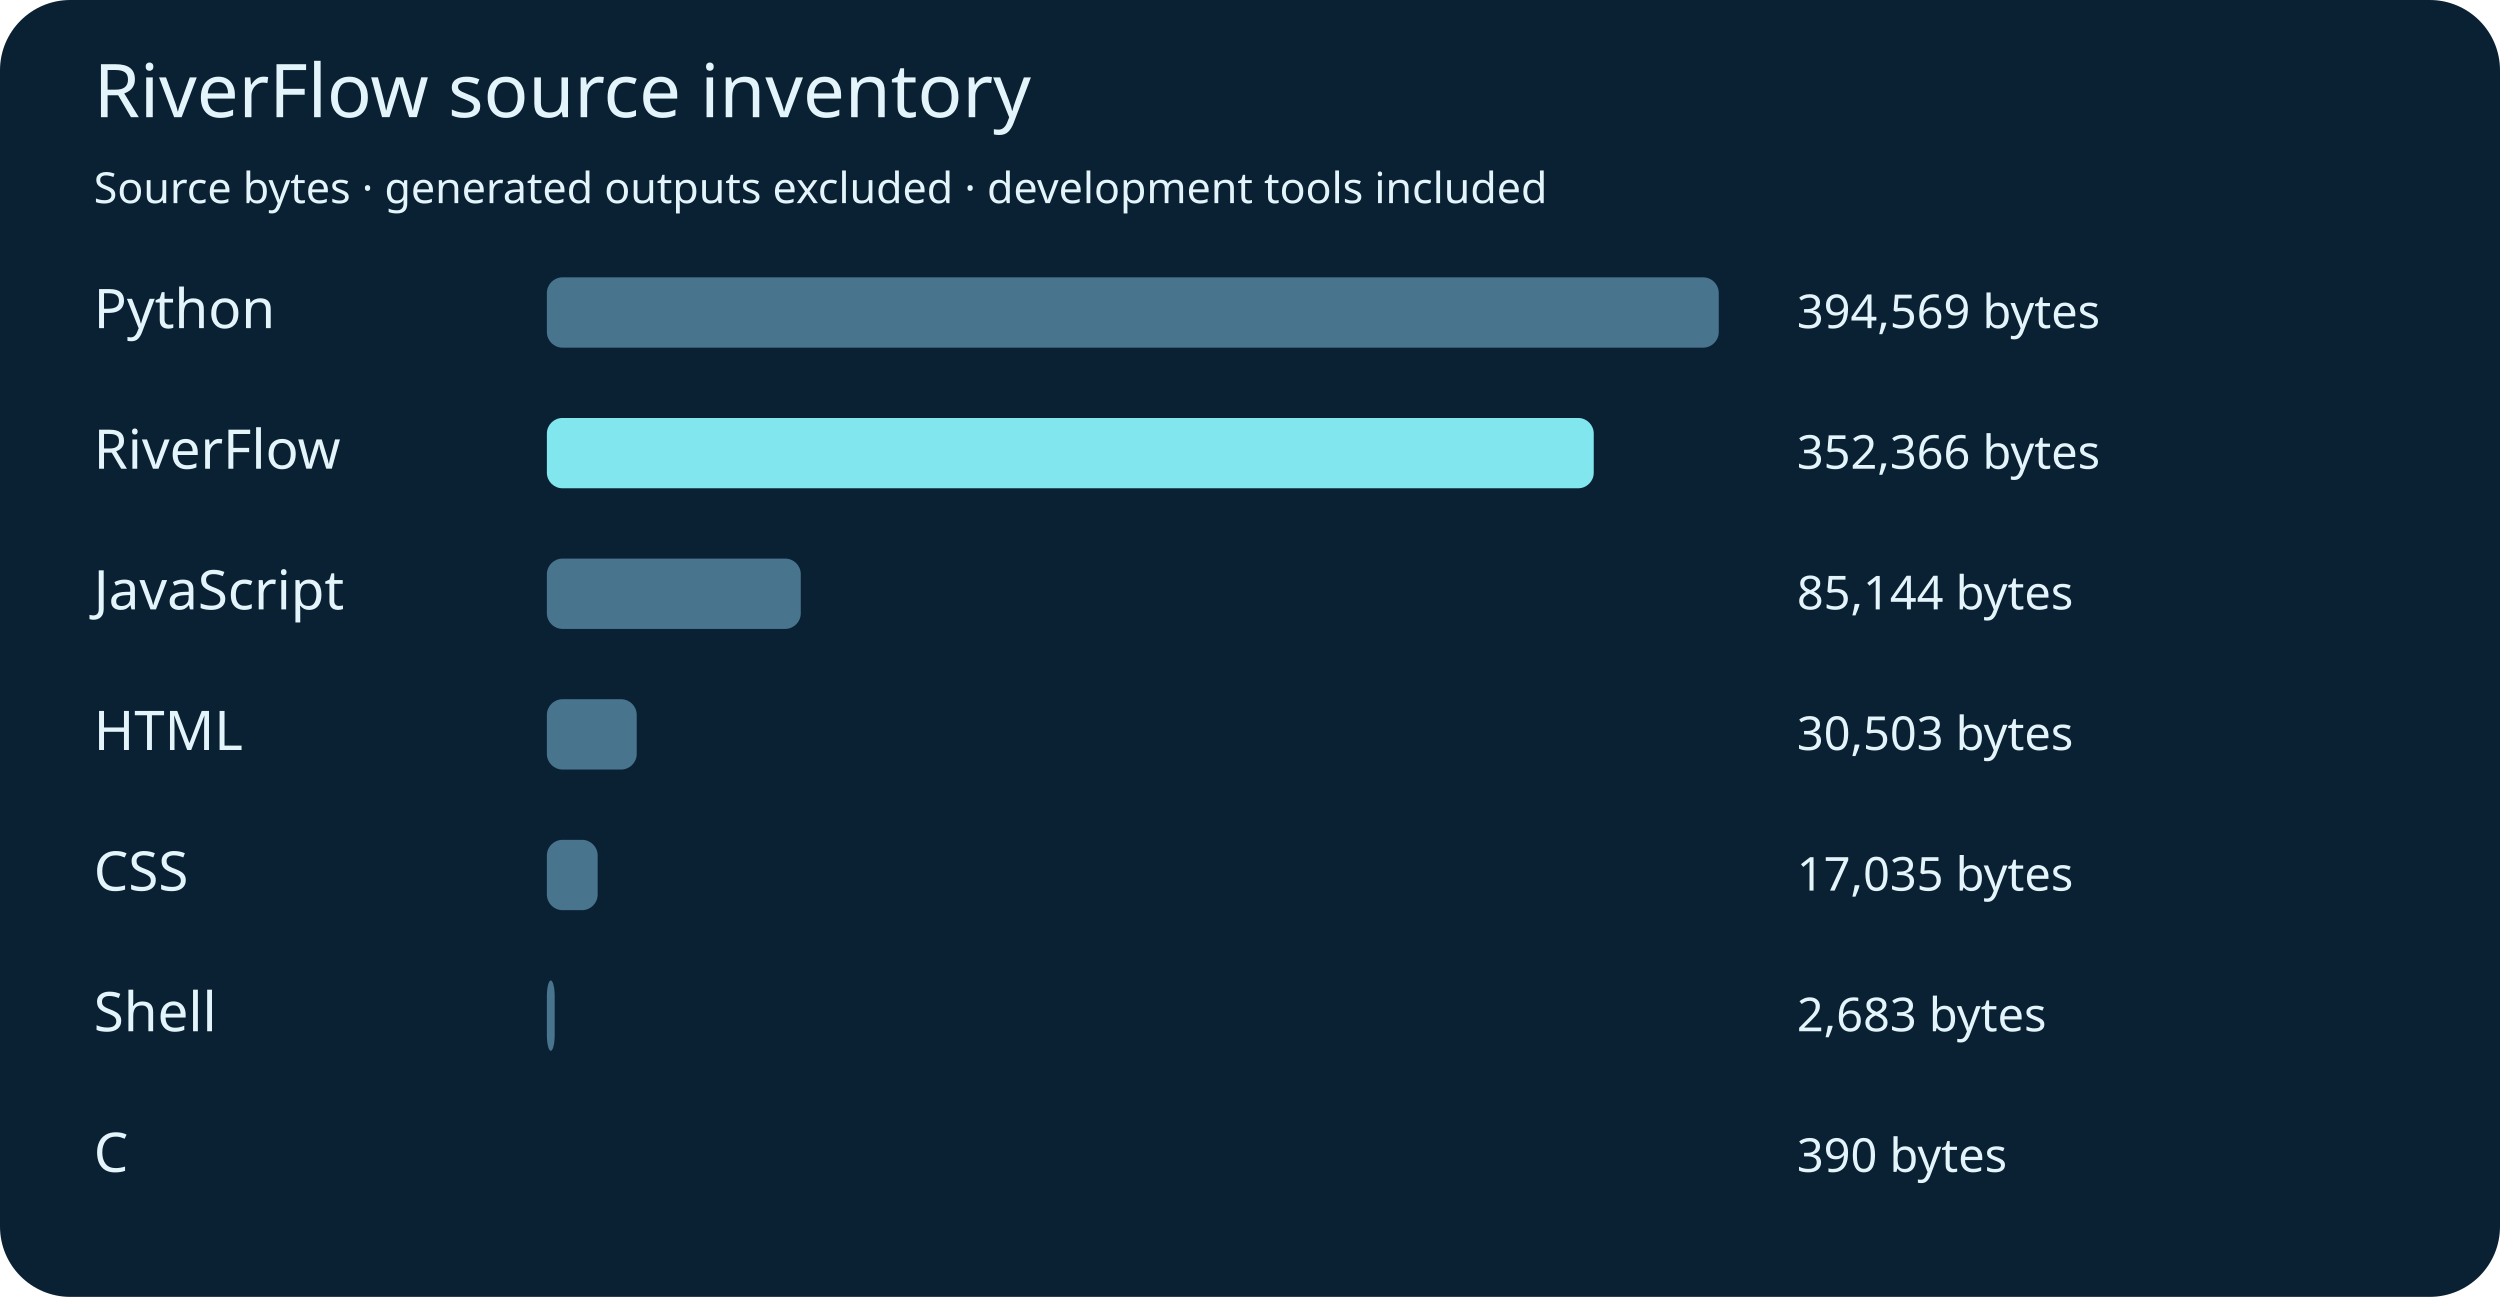
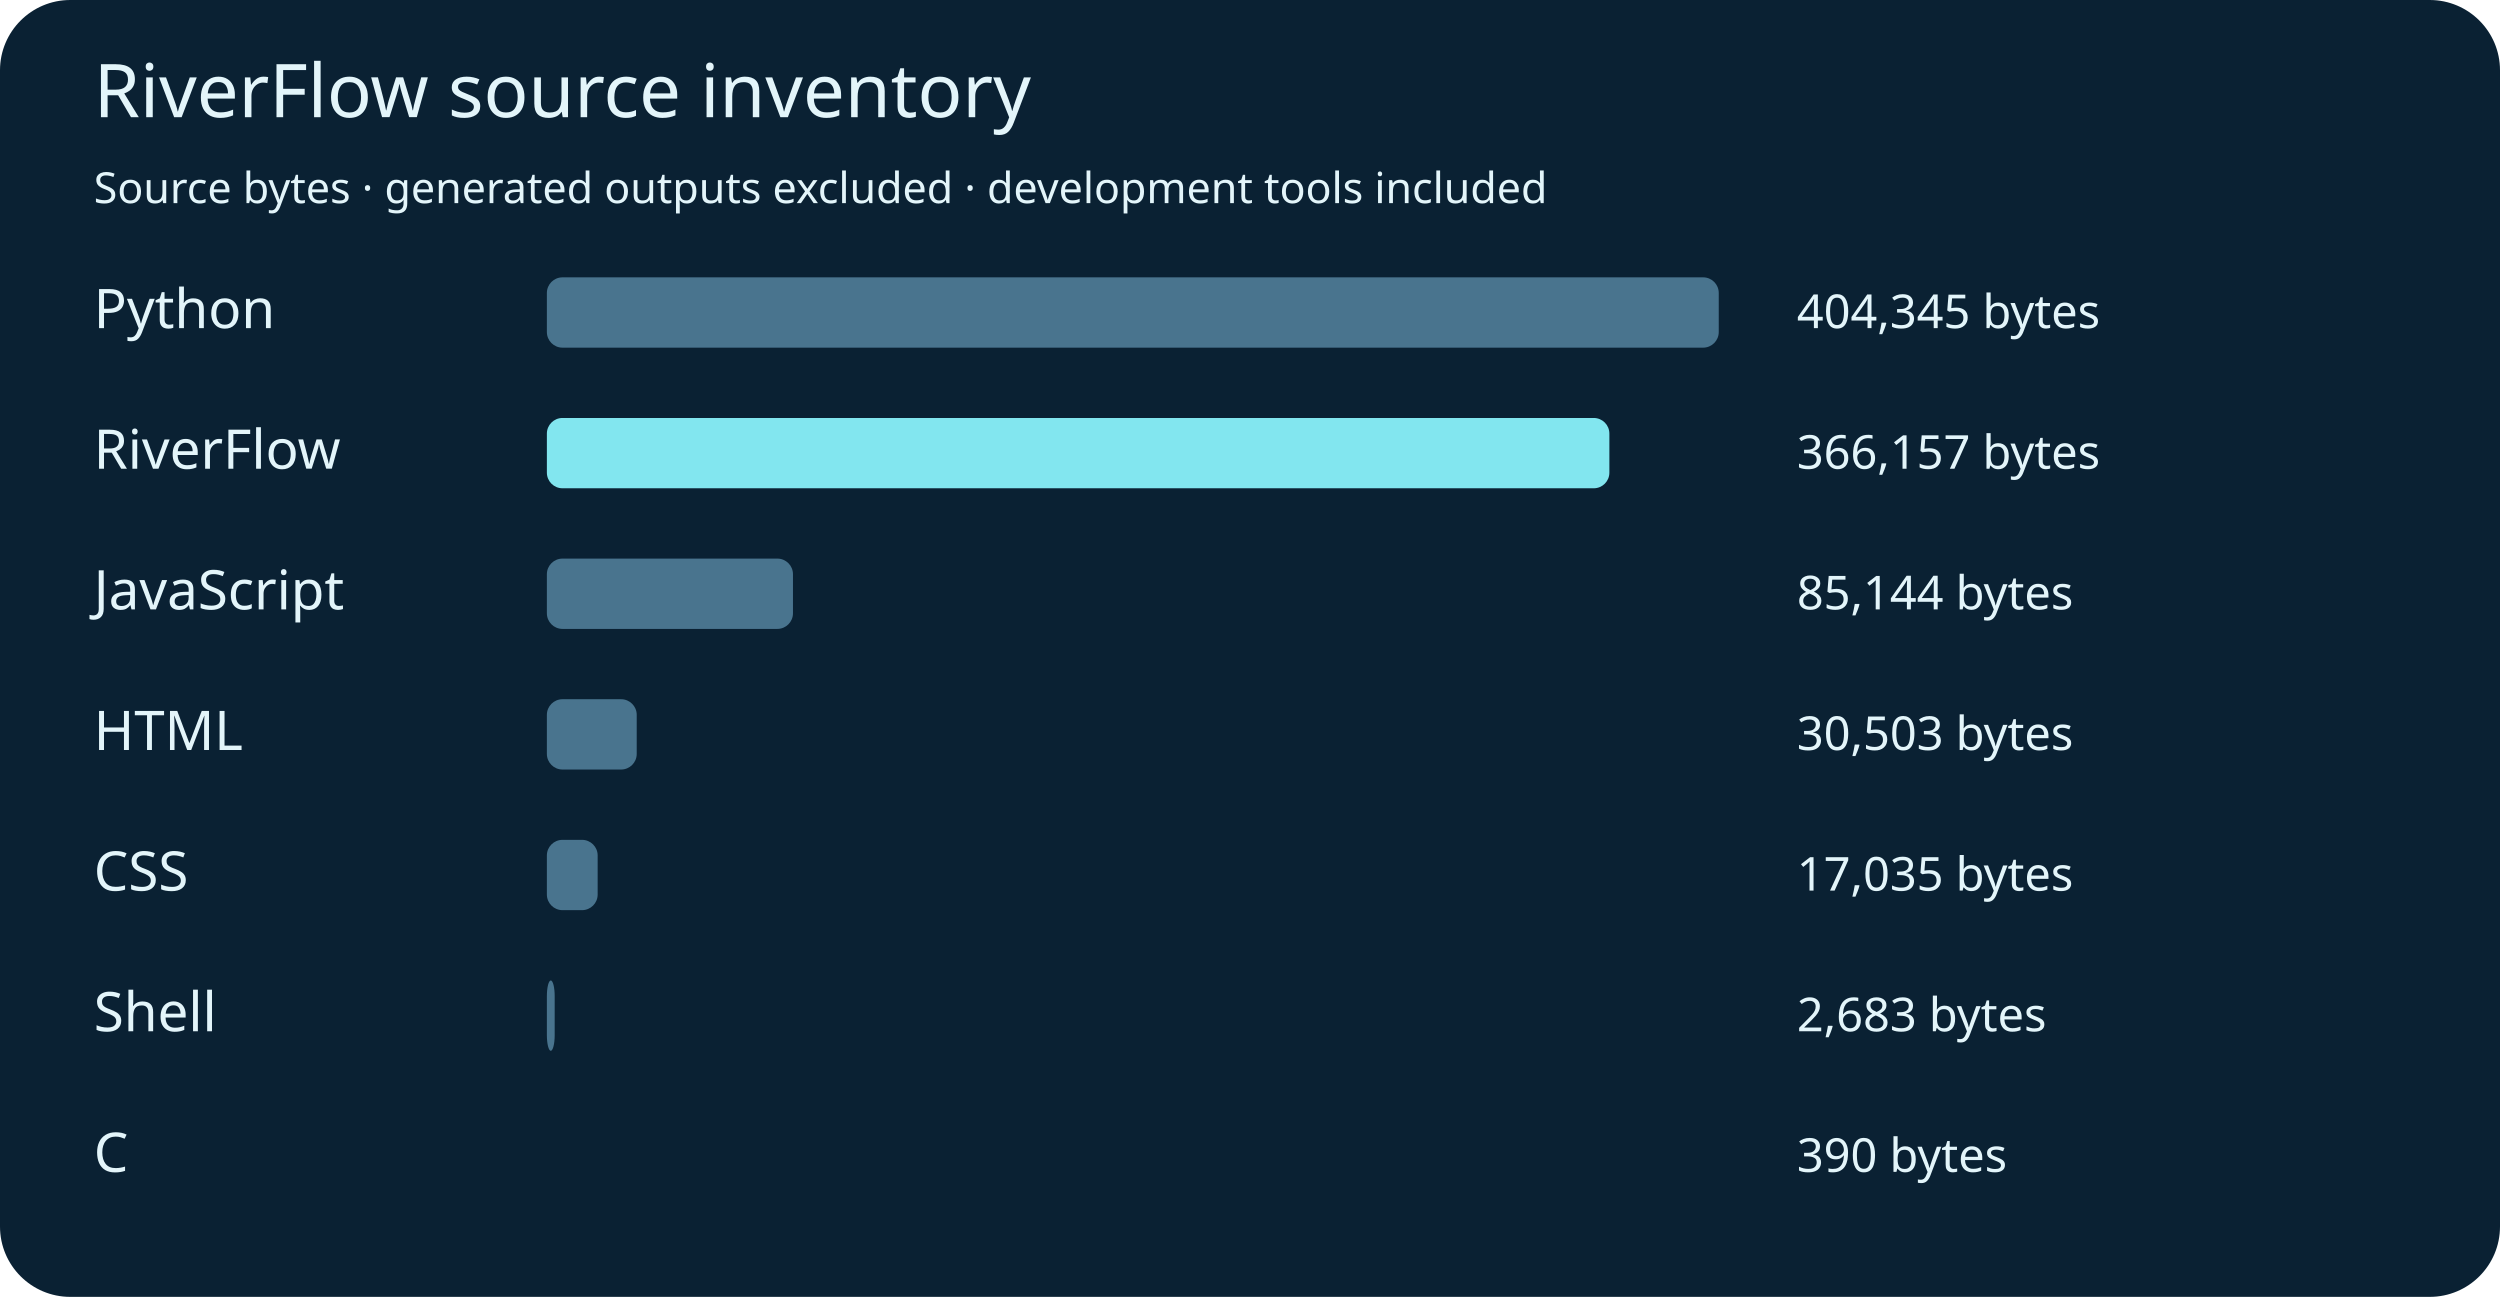
<svg xmlns="http://www.w3.org/2000/svg" width="640" height="332" viewBox="0 0 640 332">
  <rect width="640" height="332" rx="18" fill="#0a2133" />
  <g font-family="sans-serif" fill="#e3f5fa">
    <text x="24" y="30" font-size="19">RiverFlow source inventory</text>
    <text x="24" y="52" font-size="11">Source bytes · generated outputs excluded · development tools included</text>
    <text x="24" y="84" font-size="14">Python</text>
    <rect x="140" y="71" width="300" height="18" rx="4" fill="#49748e" />
-     <text x="460" y="84" font-size="12">394,569 bytes</text>
+     <text x="460" y="84" font-size="12">404,345 bytes</text>
    <text x="24" y="120" font-size="14">RiverFlow</text>
-     <rect x="140" y="107" width="268" height="18" rx="4" fill="#82e6ef" />
-     <text x="460" y="120" font-size="12">352,366 bytes</text>
+     <rect x="140" y="107" width="272" height="18" rx="4" fill="#82e6ef" />
+     <text x="460" y="120" font-size="12">366,157 bytes</text>
    <text x="24" y="156" font-size="14">JavaScript</text>
-     <rect x="140" y="143" width="65" height="18" rx="4" fill="#49748e" />
+     <rect x="140" y="143" width="63" height="18" rx="4" fill="#49748e" />
    <text x="460" y="156" font-size="12">85,144 bytes</text>
    <text x="24" y="192" font-size="14">HTML</text>
    <rect x="140" y="179" width="23" height="18" rx="4" fill="#49748e" />
    <text x="460" y="192" font-size="12">30,503 bytes</text>
    <text x="24" y="228" font-size="14">CSS</text>
    <rect x="140" y="215" width="13" height="18" rx="4" fill="#49748e" />
    <text x="460" y="228" font-size="12">17,035 bytes</text>
    <text x="24" y="264" font-size="14">Shell</text>
    <rect x="140" y="251" width="2" height="18" rx="4" fill="#49748e" />
    <text x="460" y="264" font-size="12">2,683 bytes</text>
    <text x="24" y="300" font-size="14">C</text>
    <rect x="140" y="287" width="0" height="18" rx="4" fill="#49748e" />
    <text x="460" y="300" font-size="12">390 bytes</text>
  </g>
</svg>
